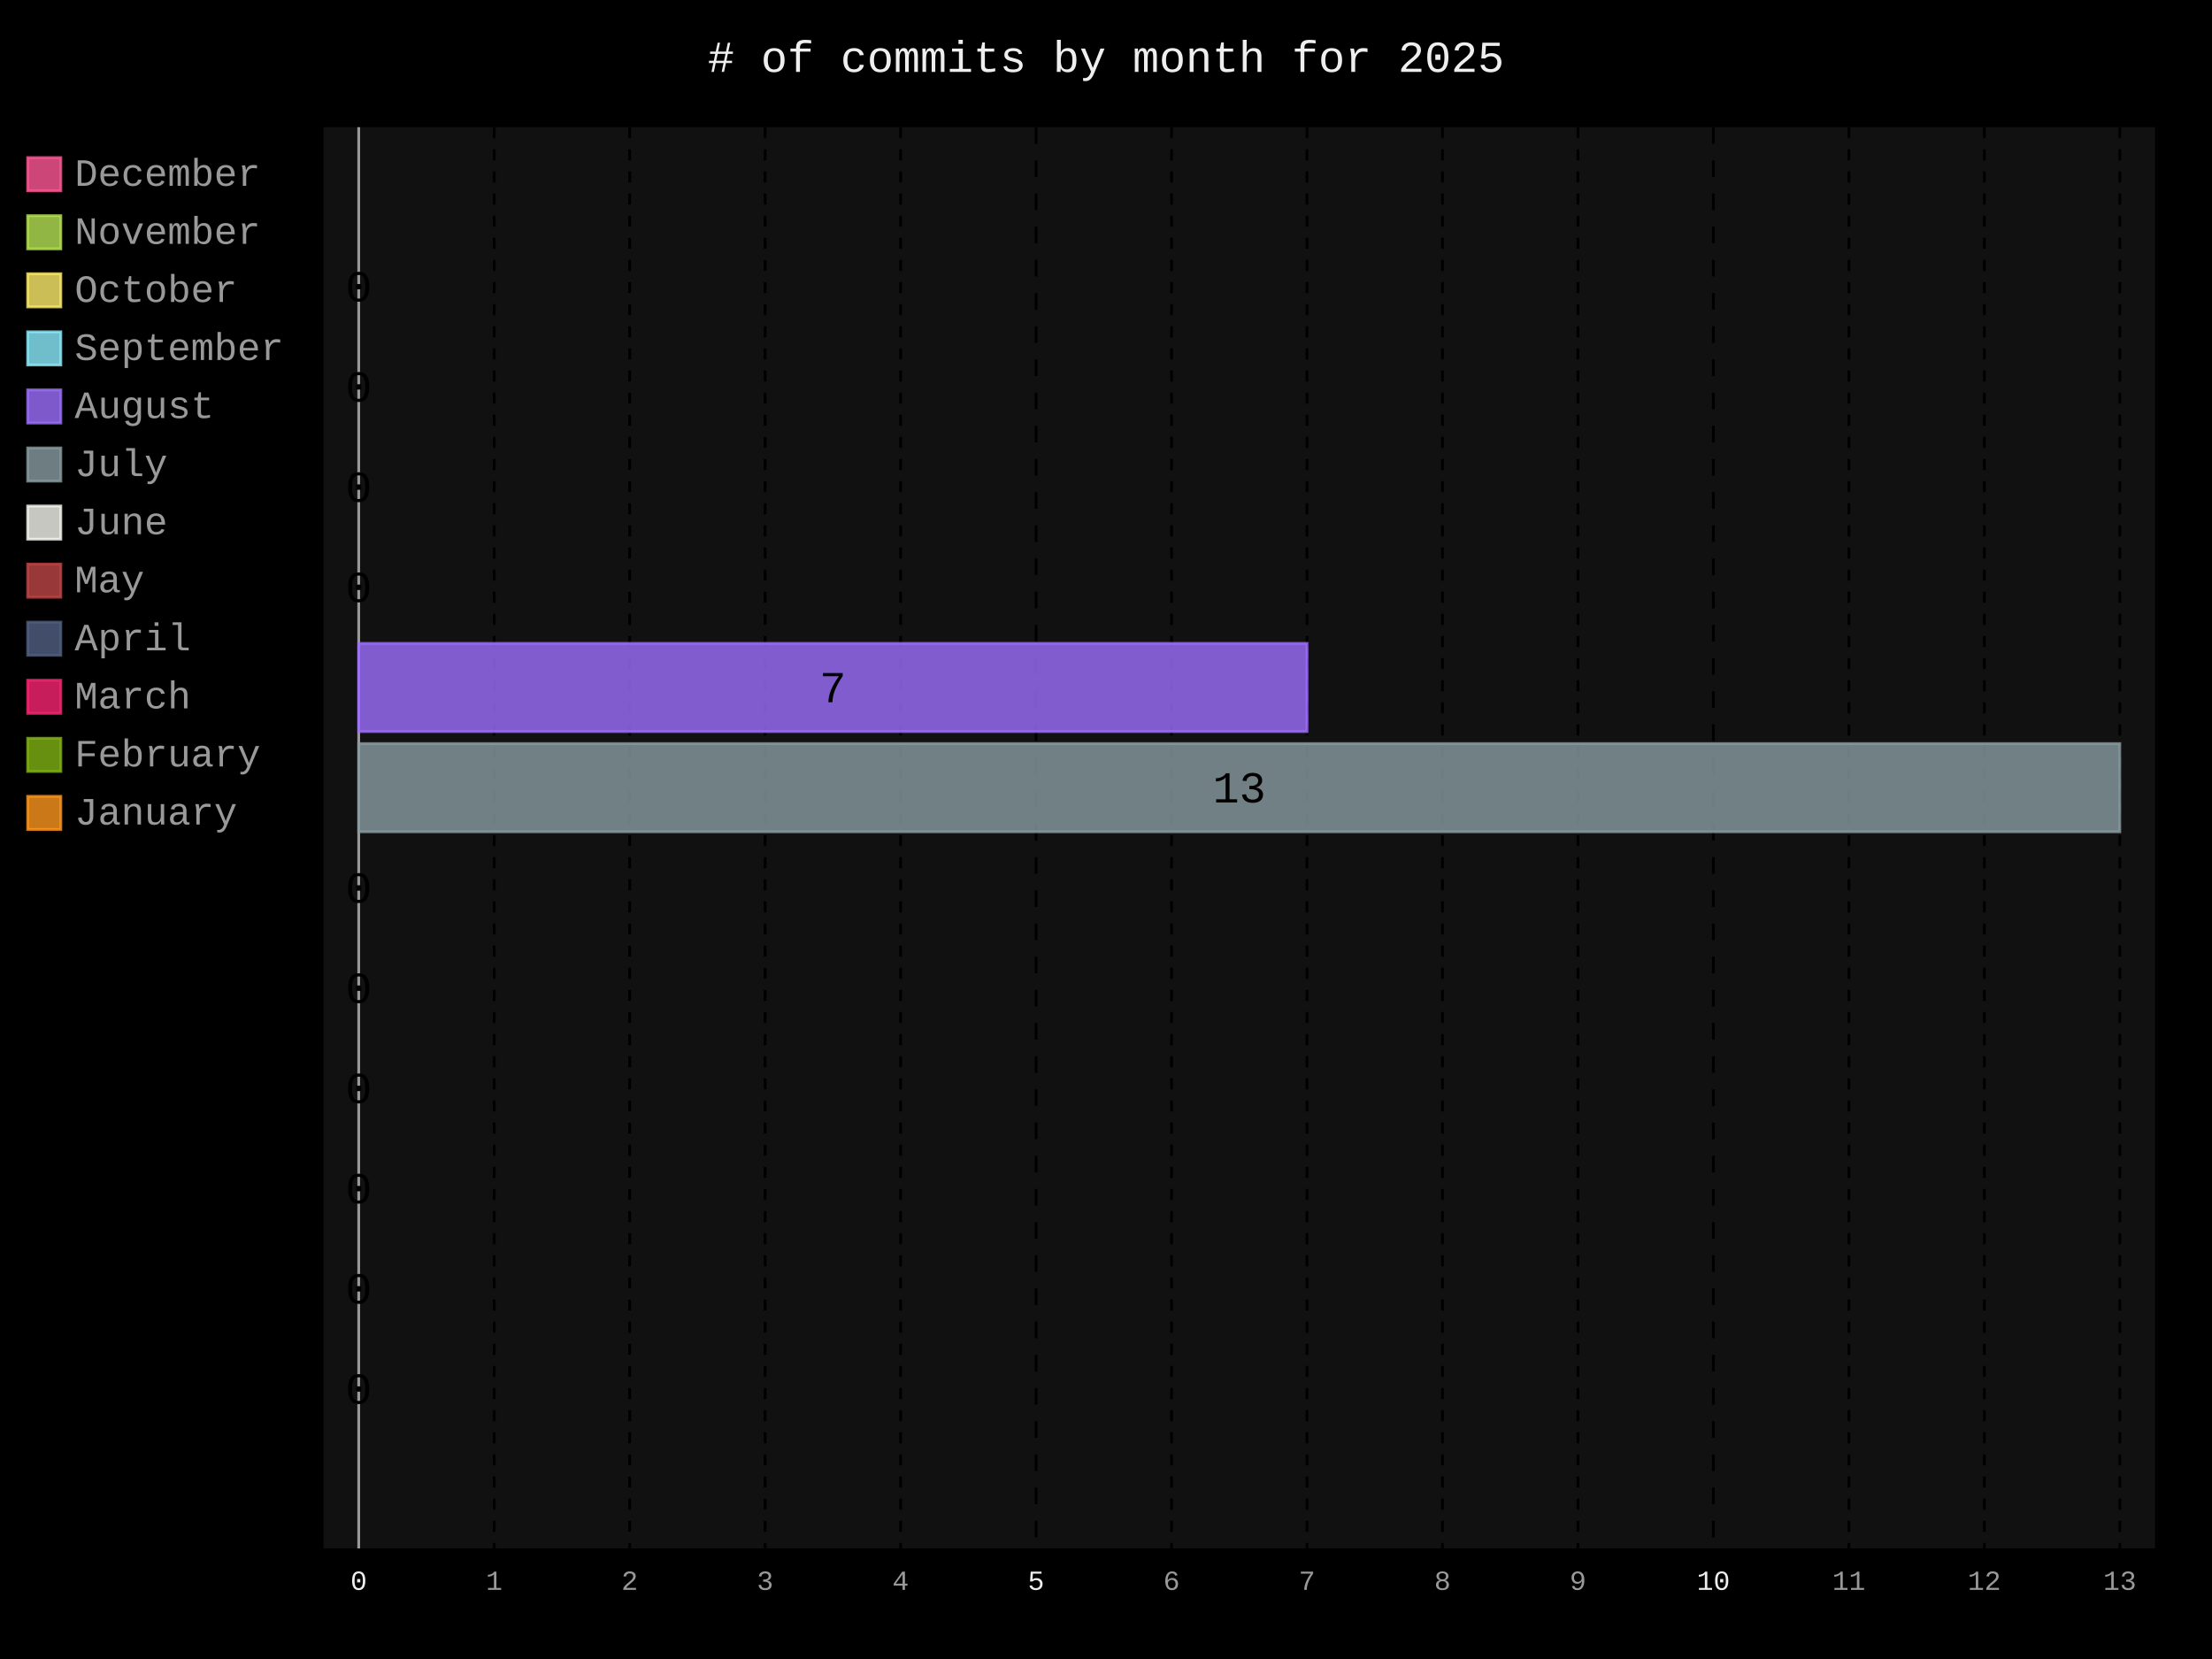
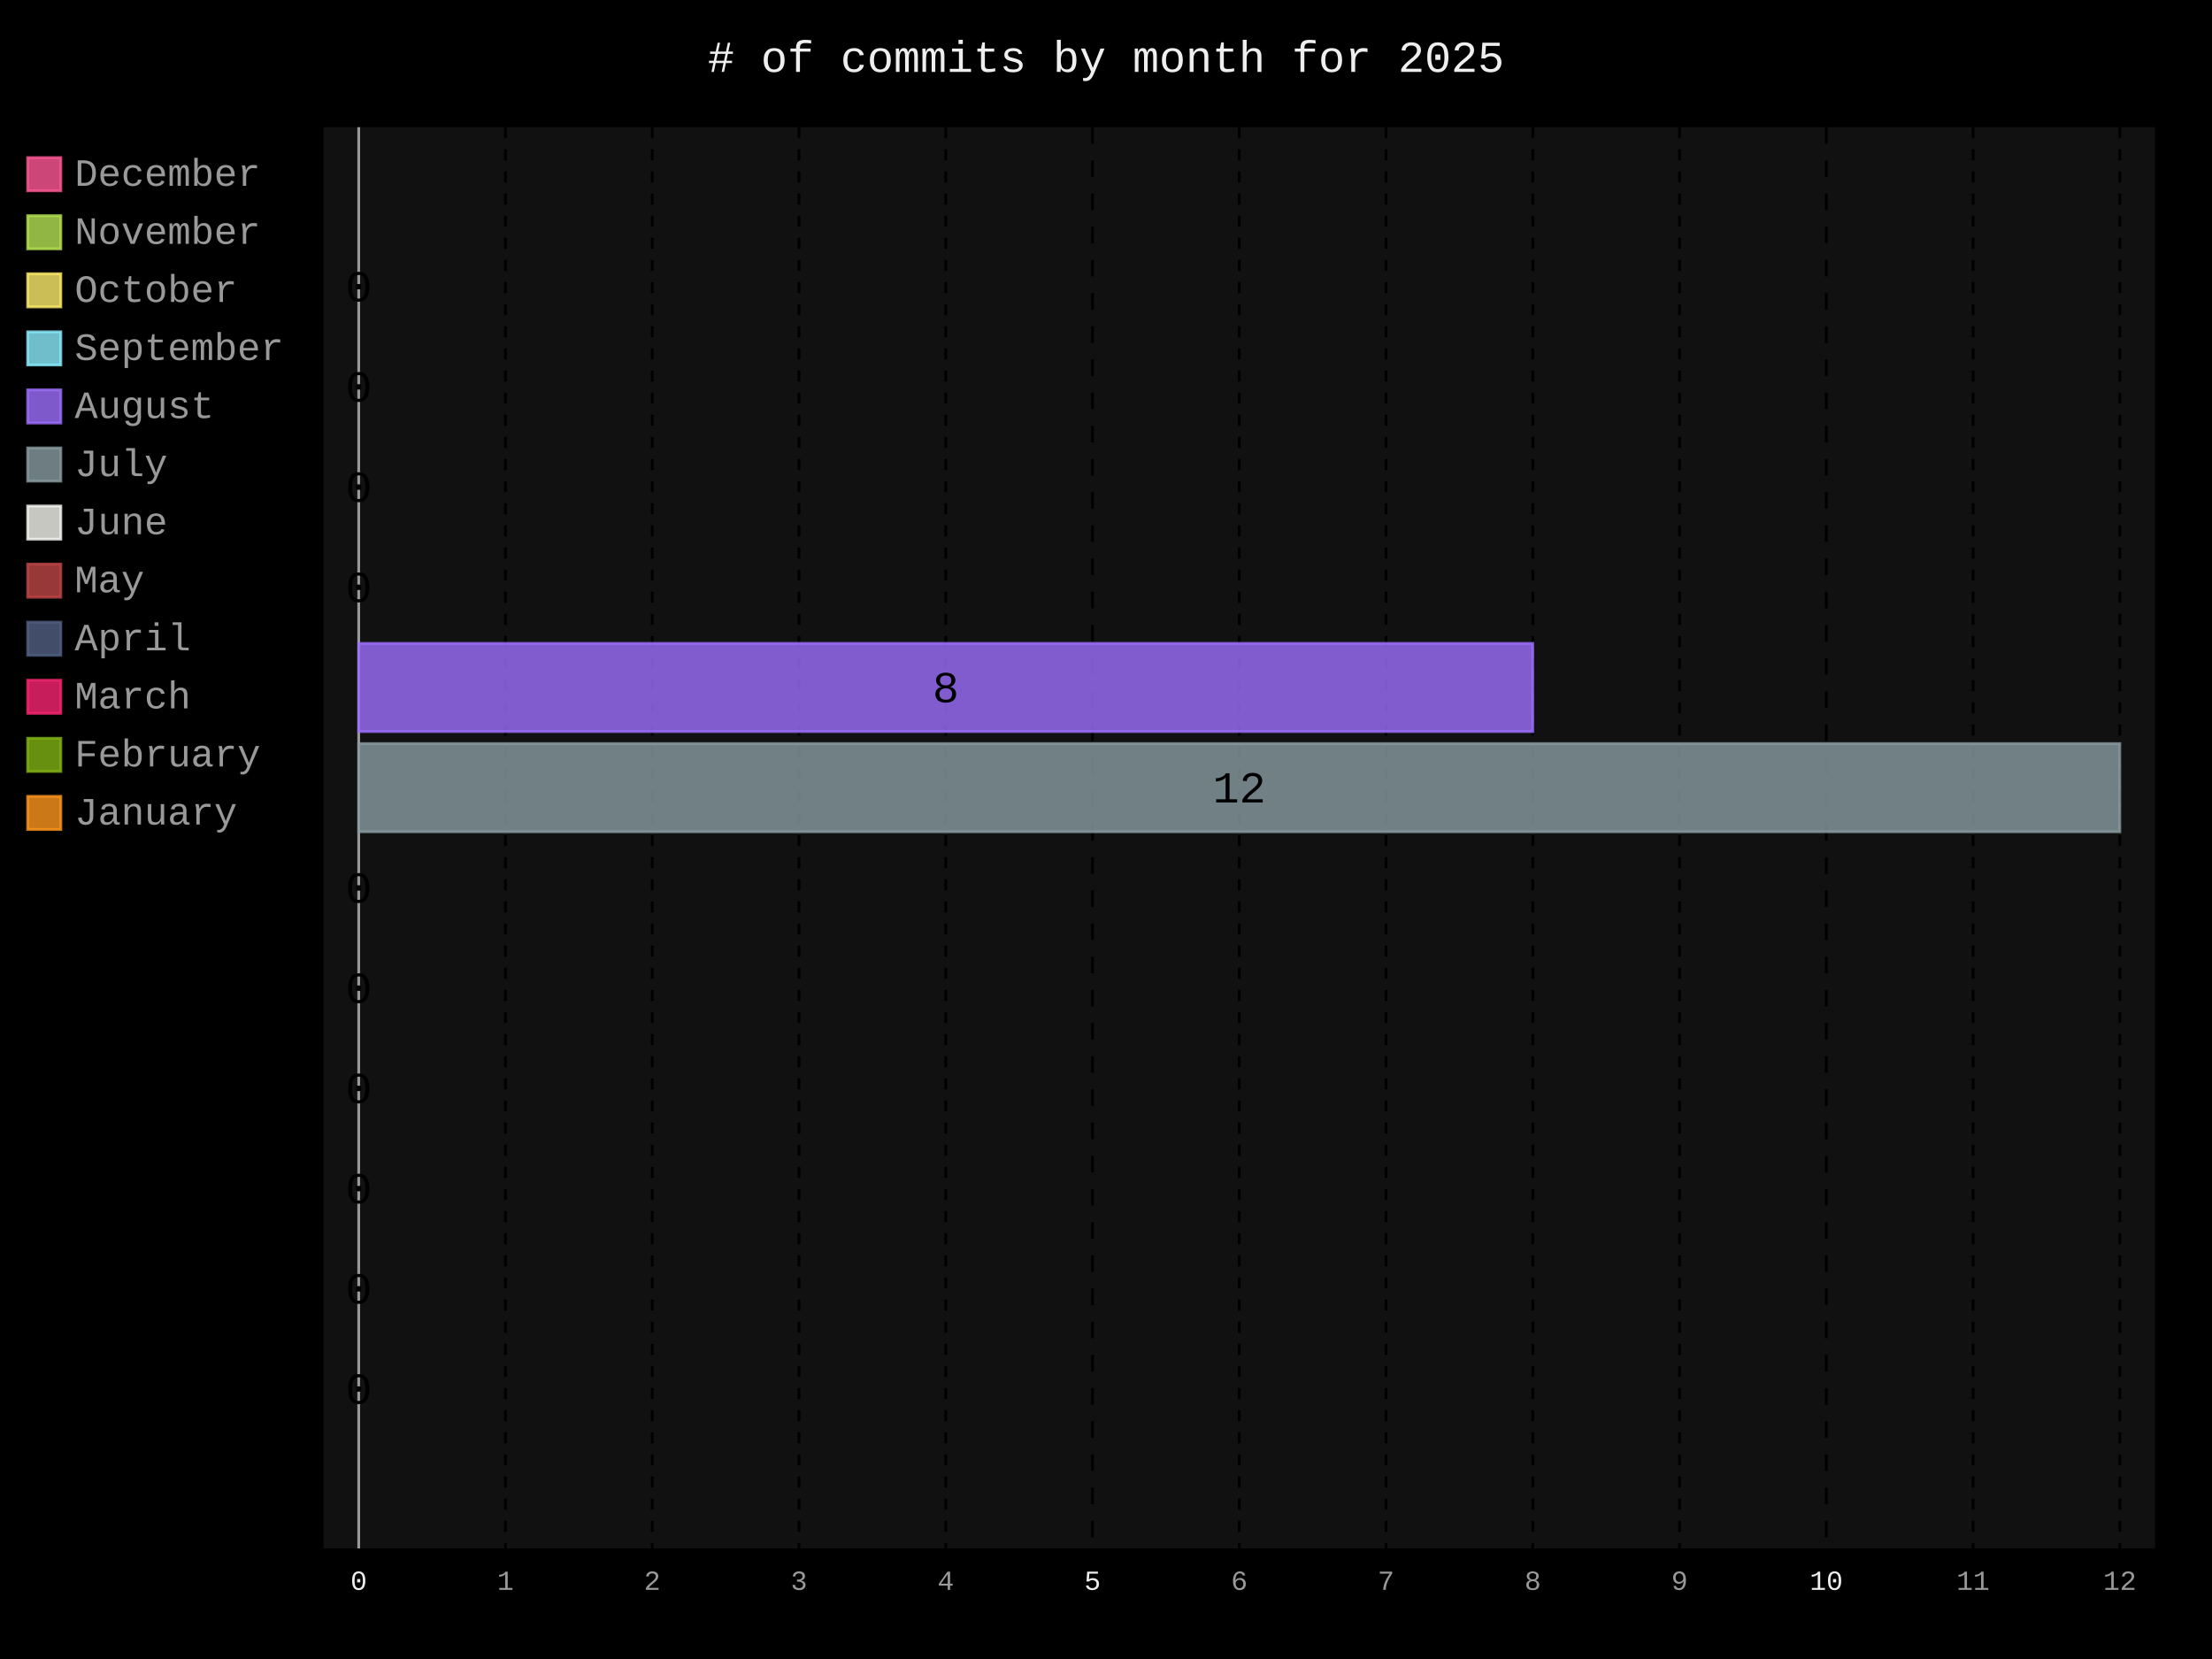
- <svg xmlns="http://www.w3.org/2000/svg" id="chart-68e7ea5e-b80b-4ed1-b9aa-a1bf94bffd4c" class="pygal-chart" viewBox="0 0 800 600">
+ <svg xmlns="http://www.w3.org/2000/svg" id="chart-c6613c56-fc42-423c-bbdd-6efc9ed7297e" class="pygal-chart" viewBox="0 0 800 600">
  <defs>
-     <style type="text/css">#chart-68e7ea5e-b80b-4ed1-b9aa-a1bf94bffd4c{-webkit-user-select:none;-webkit-font-smoothing:antialiased;font-family:Consolas,"Liberation Mono",Menlo,Courier,monospace}#chart-68e7ea5e-b80b-4ed1-b9aa-a1bf94bffd4c .title{font-family:Consolas,"Liberation Mono",Menlo,Courier,monospace;font-size:16px}#chart-68e7ea5e-b80b-4ed1-b9aa-a1bf94bffd4c .legends .legend text{font-family:Consolas,"Liberation Mono",Menlo,Courier,monospace;font-size:14px}#chart-68e7ea5e-b80b-4ed1-b9aa-a1bf94bffd4c .axis text{font-family:Consolas,"Liberation Mono",Menlo,Courier,monospace;font-size:10px}#chart-68e7ea5e-b80b-4ed1-b9aa-a1bf94bffd4c .axis text.major{font-family:Consolas,"Liberation Mono",Menlo,Courier,monospace;font-size:10px}#chart-68e7ea5e-b80b-4ed1-b9aa-a1bf94bffd4c .text-overlay text.value{font-family:Consolas,"Liberation Mono",Menlo,Courier,monospace;font-size:16px}#chart-68e7ea5e-b80b-4ed1-b9aa-a1bf94bffd4c .text-overlay text.label{font-family:Consolas,"Liberation Mono",Menlo,Courier,monospace;font-size:10px}#chart-68e7ea5e-b80b-4ed1-b9aa-a1bf94bffd4c .tooltip{font-family:Consolas,"Liberation Mono",Menlo,Courier,monospace;font-size:14px}#chart-68e7ea5e-b80b-4ed1-b9aa-a1bf94bffd4c text.no_data{font-family:Consolas,"Liberation Mono",Menlo,Courier,monospace;font-size:64px}
- #chart-68e7ea5e-b80b-4ed1-b9aa-a1bf94bffd4c{background-color:black}#chart-68e7ea5e-b80b-4ed1-b9aa-a1bf94bffd4c path,#chart-68e7ea5e-b80b-4ed1-b9aa-a1bf94bffd4c line,#chart-68e7ea5e-b80b-4ed1-b9aa-a1bf94bffd4c rect,#chart-68e7ea5e-b80b-4ed1-b9aa-a1bf94bffd4c circle{-webkit-transition:250ms;-moz-transition:250ms;transition:250ms}#chart-68e7ea5e-b80b-4ed1-b9aa-a1bf94bffd4c .graph &gt; .background{fill:black}#chart-68e7ea5e-b80b-4ed1-b9aa-a1bf94bffd4c .plot &gt; .background{fill:#111}#chart-68e7ea5e-b80b-4ed1-b9aa-a1bf94bffd4c .graph{fill:#999}#chart-68e7ea5e-b80b-4ed1-b9aa-a1bf94bffd4c text.no_data{fill:#eee}#chart-68e7ea5e-b80b-4ed1-b9aa-a1bf94bffd4c .title{fill:#eee}#chart-68e7ea5e-b80b-4ed1-b9aa-a1bf94bffd4c .legends .legend text{fill:#999}#chart-68e7ea5e-b80b-4ed1-b9aa-a1bf94bffd4c .legends .legend:hover text{fill:#eee}#chart-68e7ea5e-b80b-4ed1-b9aa-a1bf94bffd4c .axis .line{stroke:#eee}#chart-68e7ea5e-b80b-4ed1-b9aa-a1bf94bffd4c .axis .guide.line{stroke:#555}#chart-68e7ea5e-b80b-4ed1-b9aa-a1bf94bffd4c .axis .major.line{stroke:#999}#chart-68e7ea5e-b80b-4ed1-b9aa-a1bf94bffd4c .axis text.major{fill:#eee}#chart-68e7ea5e-b80b-4ed1-b9aa-a1bf94bffd4c .axis.y .guides:hover .guide.line,#chart-68e7ea5e-b80b-4ed1-b9aa-a1bf94bffd4c .line-graph .axis.x .guides:hover .guide.line,#chart-68e7ea5e-b80b-4ed1-b9aa-a1bf94bffd4c .stackedline-graph .axis.x .guides:hover .guide.line,#chart-68e7ea5e-b80b-4ed1-b9aa-a1bf94bffd4c .xy-graph .axis.x .guides:hover .guide.line{stroke:#eee}#chart-68e7ea5e-b80b-4ed1-b9aa-a1bf94bffd4c .axis .guides:hover text{fill:#eee}#chart-68e7ea5e-b80b-4ed1-b9aa-a1bf94bffd4c .reactive{fill-opacity:.8;stroke-opacity:.8;stroke-width:1}#chart-68e7ea5e-b80b-4ed1-b9aa-a1bf94bffd4c .ci{stroke:#999}#chart-68e7ea5e-b80b-4ed1-b9aa-a1bf94bffd4c .reactive.active,#chart-68e7ea5e-b80b-4ed1-b9aa-a1bf94bffd4c .active .reactive{fill-opacity:.4;stroke-opacity:.9;stroke-width:4}#chart-68e7ea5e-b80b-4ed1-b9aa-a1bf94bffd4c .ci .reactive.active{stroke-width:1.5}#chart-68e7ea5e-b80b-4ed1-b9aa-a1bf94bffd4c .series text{fill:#eee}#chart-68e7ea5e-b80b-4ed1-b9aa-a1bf94bffd4c .tooltip rect{fill:#111;stroke:#eee;-webkit-transition:opacity 250ms;-moz-transition:opacity 250ms;transition:opacity 250ms}#chart-68e7ea5e-b80b-4ed1-b9aa-a1bf94bffd4c .tooltip .label{fill:#999}#chart-68e7ea5e-b80b-4ed1-b9aa-a1bf94bffd4c .tooltip .label{fill:#999}#chart-68e7ea5e-b80b-4ed1-b9aa-a1bf94bffd4c .tooltip .legend{font-size:.8em;fill:#555}#chart-68e7ea5e-b80b-4ed1-b9aa-a1bf94bffd4c .tooltip .x_label{font-size:.6em;fill:#eee}#chart-68e7ea5e-b80b-4ed1-b9aa-a1bf94bffd4c .tooltip .xlink{font-size:.5em;text-decoration:underline}#chart-68e7ea5e-b80b-4ed1-b9aa-a1bf94bffd4c .tooltip .value{font-size:1.5em}#chart-68e7ea5e-b80b-4ed1-b9aa-a1bf94bffd4c .bound{font-size:.5em}#chart-68e7ea5e-b80b-4ed1-b9aa-a1bf94bffd4c .max-value{font-size:.75em;fill:#555}#chart-68e7ea5e-b80b-4ed1-b9aa-a1bf94bffd4c .map-element{fill:#111;stroke:#555 !important}#chart-68e7ea5e-b80b-4ed1-b9aa-a1bf94bffd4c .map-element .reactive{fill-opacity:inherit;stroke-opacity:inherit}#chart-68e7ea5e-b80b-4ed1-b9aa-a1bf94bffd4c .color-0,#chart-68e7ea5e-b80b-4ed1-b9aa-a1bf94bffd4c .color-0 a:visited{stroke:#ff5995;fill:#ff5995}#chart-68e7ea5e-b80b-4ed1-b9aa-a1bf94bffd4c .color-1,#chart-68e7ea5e-b80b-4ed1-b9aa-a1bf94bffd4c .color-1 a:visited{stroke:#b6e354;fill:#b6e354}#chart-68e7ea5e-b80b-4ed1-b9aa-a1bf94bffd4c .color-2,#chart-68e7ea5e-b80b-4ed1-b9aa-a1bf94bffd4c .color-2 a:visited{stroke:#feed6c;fill:#feed6c}#chart-68e7ea5e-b80b-4ed1-b9aa-a1bf94bffd4c .color-3,#chart-68e7ea5e-b80b-4ed1-b9aa-a1bf94bffd4c .color-3 a:visited{stroke:#8cedff;fill:#8cedff}#chart-68e7ea5e-b80b-4ed1-b9aa-a1bf94bffd4c .color-4,#chart-68e7ea5e-b80b-4ed1-b9aa-a1bf94bffd4c .color-4 a:visited{stroke:#9e6ffe;fill:#9e6ffe}#chart-68e7ea5e-b80b-4ed1-b9aa-a1bf94bffd4c .color-5,#chart-68e7ea5e-b80b-4ed1-b9aa-a1bf94bffd4c .color-5 a:visited{stroke:#899ca1;fill:#899ca1}#chart-68e7ea5e-b80b-4ed1-b9aa-a1bf94bffd4c .color-6,#chart-68e7ea5e-b80b-4ed1-b9aa-a1bf94bffd4c .color-6 a:visited{stroke:#f8f8f2;fill:#f8f8f2}#chart-68e7ea5e-b80b-4ed1-b9aa-a1bf94bffd4c .color-7,#chart-68e7ea5e-b80b-4ed1-b9aa-a1bf94bffd4c .color-7 a:visited{stroke:#bf4646;fill:#bf4646}#chart-68e7ea5e-b80b-4ed1-b9aa-a1bf94bffd4c .color-8,#chart-68e7ea5e-b80b-4ed1-b9aa-a1bf94bffd4c .color-8 a:visited{stroke:#516083;fill:#516083}#chart-68e7ea5e-b80b-4ed1-b9aa-a1bf94bffd4c .color-9,#chart-68e7ea5e-b80b-4ed1-b9aa-a1bf94bffd4c .color-9 a:visited{stroke:#f92672;fill:#f92672}#chart-68e7ea5e-b80b-4ed1-b9aa-a1bf94bffd4c .color-10,#chart-68e7ea5e-b80b-4ed1-b9aa-a1bf94bffd4c .color-10 a:visited{stroke:#82b414;fill:#82b414}#chart-68e7ea5e-b80b-4ed1-b9aa-a1bf94bffd4c .color-11,#chart-68e7ea5e-b80b-4ed1-b9aa-a1bf94bffd4c .color-11 a:visited{stroke:#fd971f;fill:#fd971f}#chart-68e7ea5e-b80b-4ed1-b9aa-a1bf94bffd4c .text-overlay .color-0 text{fill:black}#chart-68e7ea5e-b80b-4ed1-b9aa-a1bf94bffd4c .text-overlay .color-1 text{fill:black}#chart-68e7ea5e-b80b-4ed1-b9aa-a1bf94bffd4c .text-overlay .color-2 text{fill:black}#chart-68e7ea5e-b80b-4ed1-b9aa-a1bf94bffd4c .text-overlay .color-3 text{fill:black}#chart-68e7ea5e-b80b-4ed1-b9aa-a1bf94bffd4c .text-overlay .color-4 text{fill:black}#chart-68e7ea5e-b80b-4ed1-b9aa-a1bf94bffd4c .text-overlay .color-5 text{fill:black}#chart-68e7ea5e-b80b-4ed1-b9aa-a1bf94bffd4c .text-overlay .color-6 text{fill:black}#chart-68e7ea5e-b80b-4ed1-b9aa-a1bf94bffd4c .text-overlay .color-7 text{fill:black}#chart-68e7ea5e-b80b-4ed1-b9aa-a1bf94bffd4c .text-overlay .color-8 text{fill:black}#chart-68e7ea5e-b80b-4ed1-b9aa-a1bf94bffd4c .text-overlay .color-9 text{fill:black}#chart-68e7ea5e-b80b-4ed1-b9aa-a1bf94bffd4c .text-overlay .color-10 text{fill:black}#chart-68e7ea5e-b80b-4ed1-b9aa-a1bf94bffd4c .text-overlay .color-11 text{fill:black}
- #chart-68e7ea5e-b80b-4ed1-b9aa-a1bf94bffd4c text.no_data{text-anchor:middle}#chart-68e7ea5e-b80b-4ed1-b9aa-a1bf94bffd4c .guide.line{fill:none}#chart-68e7ea5e-b80b-4ed1-b9aa-a1bf94bffd4c .centered{text-anchor:middle}#chart-68e7ea5e-b80b-4ed1-b9aa-a1bf94bffd4c .title{text-anchor:middle}#chart-68e7ea5e-b80b-4ed1-b9aa-a1bf94bffd4c .legends .legend text{fill-opacity:1}#chart-68e7ea5e-b80b-4ed1-b9aa-a1bf94bffd4c .axis.x text{text-anchor:middle}#chart-68e7ea5e-b80b-4ed1-b9aa-a1bf94bffd4c .axis.x:not(.web) text[transform]{text-anchor:start}#chart-68e7ea5e-b80b-4ed1-b9aa-a1bf94bffd4c .axis.x:not(.web) text[transform].backwards{text-anchor:end}#chart-68e7ea5e-b80b-4ed1-b9aa-a1bf94bffd4c .axis.y text{text-anchor:end}#chart-68e7ea5e-b80b-4ed1-b9aa-a1bf94bffd4c .axis.y text[transform].backwards{text-anchor:start}#chart-68e7ea5e-b80b-4ed1-b9aa-a1bf94bffd4c .axis.y2 text{text-anchor:start}#chart-68e7ea5e-b80b-4ed1-b9aa-a1bf94bffd4c .axis.y2 text[transform].backwards{text-anchor:end}#chart-68e7ea5e-b80b-4ed1-b9aa-a1bf94bffd4c .axis .guide.line{stroke-dasharray:4,4;stroke:black}#chart-68e7ea5e-b80b-4ed1-b9aa-a1bf94bffd4c .axis .major.guide.line{stroke-dasharray:6,6;stroke:black}#chart-68e7ea5e-b80b-4ed1-b9aa-a1bf94bffd4c .horizontal .axis.y .guide.line,#chart-68e7ea5e-b80b-4ed1-b9aa-a1bf94bffd4c .horizontal .axis.y2 .guide.line,#chart-68e7ea5e-b80b-4ed1-b9aa-a1bf94bffd4c .vertical .axis.x .guide.line{opacity:0}#chart-68e7ea5e-b80b-4ed1-b9aa-a1bf94bffd4c .horizontal .axis.always_show .guide.line,#chart-68e7ea5e-b80b-4ed1-b9aa-a1bf94bffd4c .vertical .axis.always_show .guide.line{opacity:1 !important}#chart-68e7ea5e-b80b-4ed1-b9aa-a1bf94bffd4c .axis.y .guides:hover .guide.line,#chart-68e7ea5e-b80b-4ed1-b9aa-a1bf94bffd4c .axis.y2 .guides:hover .guide.line,#chart-68e7ea5e-b80b-4ed1-b9aa-a1bf94bffd4c .axis.x .guides:hover .guide.line{opacity:1}#chart-68e7ea5e-b80b-4ed1-b9aa-a1bf94bffd4c .axis .guides:hover text{opacity:1}#chart-68e7ea5e-b80b-4ed1-b9aa-a1bf94bffd4c .nofill{fill:none}#chart-68e7ea5e-b80b-4ed1-b9aa-a1bf94bffd4c .subtle-fill{fill-opacity:.2}#chart-68e7ea5e-b80b-4ed1-b9aa-a1bf94bffd4c .dot{stroke-width:1px;fill-opacity:1;stroke-opacity:1}#chart-68e7ea5e-b80b-4ed1-b9aa-a1bf94bffd4c .dot.active{stroke-width:5px}#chart-68e7ea5e-b80b-4ed1-b9aa-a1bf94bffd4c .dot.negative{fill:transparent}#chart-68e7ea5e-b80b-4ed1-b9aa-a1bf94bffd4c text,#chart-68e7ea5e-b80b-4ed1-b9aa-a1bf94bffd4c tspan{stroke:none !important}#chart-68e7ea5e-b80b-4ed1-b9aa-a1bf94bffd4c .series text.active{opacity:1}#chart-68e7ea5e-b80b-4ed1-b9aa-a1bf94bffd4c .tooltip rect{fill-opacity:.95;stroke-width:.5}#chart-68e7ea5e-b80b-4ed1-b9aa-a1bf94bffd4c .tooltip text{fill-opacity:1}#chart-68e7ea5e-b80b-4ed1-b9aa-a1bf94bffd4c .showable{visibility:hidden}#chart-68e7ea5e-b80b-4ed1-b9aa-a1bf94bffd4c .showable.shown{visibility:visible}#chart-68e7ea5e-b80b-4ed1-b9aa-a1bf94bffd4c .gauge-background{fill:rgba(229,229,229,1);stroke:none}#chart-68e7ea5e-b80b-4ed1-b9aa-a1bf94bffd4c .bg-lines{stroke:black;stroke-width:2px}</style>
+     <style type="text/css">#chart-c6613c56-fc42-423c-bbdd-6efc9ed7297e{-webkit-user-select:none;-webkit-font-smoothing:antialiased;font-family:Consolas,"Liberation Mono",Menlo,Courier,monospace}#chart-c6613c56-fc42-423c-bbdd-6efc9ed7297e .title{font-family:Consolas,"Liberation Mono",Menlo,Courier,monospace;font-size:16px}#chart-c6613c56-fc42-423c-bbdd-6efc9ed7297e .legends .legend text{font-family:Consolas,"Liberation Mono",Menlo,Courier,monospace;font-size:14px}#chart-c6613c56-fc42-423c-bbdd-6efc9ed7297e .axis text{font-family:Consolas,"Liberation Mono",Menlo,Courier,monospace;font-size:10px}#chart-c6613c56-fc42-423c-bbdd-6efc9ed7297e .axis text.major{font-family:Consolas,"Liberation Mono",Menlo,Courier,monospace;font-size:10px}#chart-c6613c56-fc42-423c-bbdd-6efc9ed7297e .text-overlay text.value{font-family:Consolas,"Liberation Mono",Menlo,Courier,monospace;font-size:16px}#chart-c6613c56-fc42-423c-bbdd-6efc9ed7297e .text-overlay text.label{font-family:Consolas,"Liberation Mono",Menlo,Courier,monospace;font-size:10px}#chart-c6613c56-fc42-423c-bbdd-6efc9ed7297e .tooltip{font-family:Consolas,"Liberation Mono",Menlo,Courier,monospace;font-size:14px}#chart-c6613c56-fc42-423c-bbdd-6efc9ed7297e text.no_data{font-family:Consolas,"Liberation Mono",Menlo,Courier,monospace;font-size:64px}
+ #chart-c6613c56-fc42-423c-bbdd-6efc9ed7297e{background-color:black}#chart-c6613c56-fc42-423c-bbdd-6efc9ed7297e path,#chart-c6613c56-fc42-423c-bbdd-6efc9ed7297e line,#chart-c6613c56-fc42-423c-bbdd-6efc9ed7297e rect,#chart-c6613c56-fc42-423c-bbdd-6efc9ed7297e circle{-webkit-transition:250ms;-moz-transition:250ms;transition:250ms}#chart-c6613c56-fc42-423c-bbdd-6efc9ed7297e .graph &gt; .background{fill:black}#chart-c6613c56-fc42-423c-bbdd-6efc9ed7297e .plot &gt; .background{fill:#111}#chart-c6613c56-fc42-423c-bbdd-6efc9ed7297e .graph{fill:#999}#chart-c6613c56-fc42-423c-bbdd-6efc9ed7297e text.no_data{fill:#eee}#chart-c6613c56-fc42-423c-bbdd-6efc9ed7297e .title{fill:#eee}#chart-c6613c56-fc42-423c-bbdd-6efc9ed7297e .legends .legend text{fill:#999}#chart-c6613c56-fc42-423c-bbdd-6efc9ed7297e .legends .legend:hover text{fill:#eee}#chart-c6613c56-fc42-423c-bbdd-6efc9ed7297e .axis .line{stroke:#eee}#chart-c6613c56-fc42-423c-bbdd-6efc9ed7297e .axis .guide.line{stroke:#555}#chart-c6613c56-fc42-423c-bbdd-6efc9ed7297e .axis .major.line{stroke:#999}#chart-c6613c56-fc42-423c-bbdd-6efc9ed7297e .axis text.major{fill:#eee}#chart-c6613c56-fc42-423c-bbdd-6efc9ed7297e .axis.y .guides:hover .guide.line,#chart-c6613c56-fc42-423c-bbdd-6efc9ed7297e .line-graph .axis.x .guides:hover .guide.line,#chart-c6613c56-fc42-423c-bbdd-6efc9ed7297e .stackedline-graph .axis.x .guides:hover .guide.line,#chart-c6613c56-fc42-423c-bbdd-6efc9ed7297e .xy-graph .axis.x .guides:hover .guide.line{stroke:#eee}#chart-c6613c56-fc42-423c-bbdd-6efc9ed7297e .axis .guides:hover text{fill:#eee}#chart-c6613c56-fc42-423c-bbdd-6efc9ed7297e .reactive{fill-opacity:.8;stroke-opacity:.8;stroke-width:1}#chart-c6613c56-fc42-423c-bbdd-6efc9ed7297e .ci{stroke:#999}#chart-c6613c56-fc42-423c-bbdd-6efc9ed7297e .reactive.active,#chart-c6613c56-fc42-423c-bbdd-6efc9ed7297e .active .reactive{fill-opacity:.4;stroke-opacity:.9;stroke-width:4}#chart-c6613c56-fc42-423c-bbdd-6efc9ed7297e .ci .reactive.active{stroke-width:1.5}#chart-c6613c56-fc42-423c-bbdd-6efc9ed7297e .series text{fill:#eee}#chart-c6613c56-fc42-423c-bbdd-6efc9ed7297e .tooltip rect{fill:#111;stroke:#eee;-webkit-transition:opacity 250ms;-moz-transition:opacity 250ms;transition:opacity 250ms}#chart-c6613c56-fc42-423c-bbdd-6efc9ed7297e .tooltip .label{fill:#999}#chart-c6613c56-fc42-423c-bbdd-6efc9ed7297e .tooltip .label{fill:#999}#chart-c6613c56-fc42-423c-bbdd-6efc9ed7297e .tooltip .legend{font-size:.8em;fill:#555}#chart-c6613c56-fc42-423c-bbdd-6efc9ed7297e .tooltip .x_label{font-size:.6em;fill:#eee}#chart-c6613c56-fc42-423c-bbdd-6efc9ed7297e .tooltip .xlink{font-size:.5em;text-decoration:underline}#chart-c6613c56-fc42-423c-bbdd-6efc9ed7297e .tooltip .value{font-size:1.5em}#chart-c6613c56-fc42-423c-bbdd-6efc9ed7297e .bound{font-size:.5em}#chart-c6613c56-fc42-423c-bbdd-6efc9ed7297e .max-value{font-size:.75em;fill:#555}#chart-c6613c56-fc42-423c-bbdd-6efc9ed7297e .map-element{fill:#111;stroke:#555 !important}#chart-c6613c56-fc42-423c-bbdd-6efc9ed7297e .map-element .reactive{fill-opacity:inherit;stroke-opacity:inherit}#chart-c6613c56-fc42-423c-bbdd-6efc9ed7297e .color-0,#chart-c6613c56-fc42-423c-bbdd-6efc9ed7297e .color-0 a:visited{stroke:#ff5995;fill:#ff5995}#chart-c6613c56-fc42-423c-bbdd-6efc9ed7297e .color-1,#chart-c6613c56-fc42-423c-bbdd-6efc9ed7297e .color-1 a:visited{stroke:#b6e354;fill:#b6e354}#chart-c6613c56-fc42-423c-bbdd-6efc9ed7297e .color-2,#chart-c6613c56-fc42-423c-bbdd-6efc9ed7297e .color-2 a:visited{stroke:#feed6c;fill:#feed6c}#chart-c6613c56-fc42-423c-bbdd-6efc9ed7297e .color-3,#chart-c6613c56-fc42-423c-bbdd-6efc9ed7297e .color-3 a:visited{stroke:#8cedff;fill:#8cedff}#chart-c6613c56-fc42-423c-bbdd-6efc9ed7297e .color-4,#chart-c6613c56-fc42-423c-bbdd-6efc9ed7297e .color-4 a:visited{stroke:#9e6ffe;fill:#9e6ffe}#chart-c6613c56-fc42-423c-bbdd-6efc9ed7297e .color-5,#chart-c6613c56-fc42-423c-bbdd-6efc9ed7297e .color-5 a:visited{stroke:#899ca1;fill:#899ca1}#chart-c6613c56-fc42-423c-bbdd-6efc9ed7297e .color-6,#chart-c6613c56-fc42-423c-bbdd-6efc9ed7297e .color-6 a:visited{stroke:#f8f8f2;fill:#f8f8f2}#chart-c6613c56-fc42-423c-bbdd-6efc9ed7297e .color-7,#chart-c6613c56-fc42-423c-bbdd-6efc9ed7297e .color-7 a:visited{stroke:#bf4646;fill:#bf4646}#chart-c6613c56-fc42-423c-bbdd-6efc9ed7297e .color-8,#chart-c6613c56-fc42-423c-bbdd-6efc9ed7297e .color-8 a:visited{stroke:#516083;fill:#516083}#chart-c6613c56-fc42-423c-bbdd-6efc9ed7297e .color-9,#chart-c6613c56-fc42-423c-bbdd-6efc9ed7297e .color-9 a:visited{stroke:#f92672;fill:#f92672}#chart-c6613c56-fc42-423c-bbdd-6efc9ed7297e .color-10,#chart-c6613c56-fc42-423c-bbdd-6efc9ed7297e .color-10 a:visited{stroke:#82b414;fill:#82b414}#chart-c6613c56-fc42-423c-bbdd-6efc9ed7297e .color-11,#chart-c6613c56-fc42-423c-bbdd-6efc9ed7297e .color-11 a:visited{stroke:#fd971f;fill:#fd971f}#chart-c6613c56-fc42-423c-bbdd-6efc9ed7297e .text-overlay .color-0 text{fill:black}#chart-c6613c56-fc42-423c-bbdd-6efc9ed7297e .text-overlay .color-1 text{fill:black}#chart-c6613c56-fc42-423c-bbdd-6efc9ed7297e .text-overlay .color-2 text{fill:black}#chart-c6613c56-fc42-423c-bbdd-6efc9ed7297e .text-overlay .color-3 text{fill:black}#chart-c6613c56-fc42-423c-bbdd-6efc9ed7297e .text-overlay .color-4 text{fill:black}#chart-c6613c56-fc42-423c-bbdd-6efc9ed7297e .text-overlay .color-5 text{fill:black}#chart-c6613c56-fc42-423c-bbdd-6efc9ed7297e .text-overlay .color-6 text{fill:black}#chart-c6613c56-fc42-423c-bbdd-6efc9ed7297e .text-overlay .color-7 text{fill:black}#chart-c6613c56-fc42-423c-bbdd-6efc9ed7297e .text-overlay .color-8 text{fill:black}#chart-c6613c56-fc42-423c-bbdd-6efc9ed7297e .text-overlay .color-9 text{fill:black}#chart-c6613c56-fc42-423c-bbdd-6efc9ed7297e .text-overlay .color-10 text{fill:black}#chart-c6613c56-fc42-423c-bbdd-6efc9ed7297e .text-overlay .color-11 text{fill:black}
+ #chart-c6613c56-fc42-423c-bbdd-6efc9ed7297e text.no_data{text-anchor:middle}#chart-c6613c56-fc42-423c-bbdd-6efc9ed7297e .guide.line{fill:none}#chart-c6613c56-fc42-423c-bbdd-6efc9ed7297e .centered{text-anchor:middle}#chart-c6613c56-fc42-423c-bbdd-6efc9ed7297e .title{text-anchor:middle}#chart-c6613c56-fc42-423c-bbdd-6efc9ed7297e .legends .legend text{fill-opacity:1}#chart-c6613c56-fc42-423c-bbdd-6efc9ed7297e .axis.x text{text-anchor:middle}#chart-c6613c56-fc42-423c-bbdd-6efc9ed7297e .axis.x:not(.web) text[transform]{text-anchor:start}#chart-c6613c56-fc42-423c-bbdd-6efc9ed7297e .axis.x:not(.web) text[transform].backwards{text-anchor:end}#chart-c6613c56-fc42-423c-bbdd-6efc9ed7297e .axis.y text{text-anchor:end}#chart-c6613c56-fc42-423c-bbdd-6efc9ed7297e .axis.y text[transform].backwards{text-anchor:start}#chart-c6613c56-fc42-423c-bbdd-6efc9ed7297e .axis.y2 text{text-anchor:start}#chart-c6613c56-fc42-423c-bbdd-6efc9ed7297e .axis.y2 text[transform].backwards{text-anchor:end}#chart-c6613c56-fc42-423c-bbdd-6efc9ed7297e .axis .guide.line{stroke-dasharray:4,4;stroke:black}#chart-c6613c56-fc42-423c-bbdd-6efc9ed7297e .axis .major.guide.line{stroke-dasharray:6,6;stroke:black}#chart-c6613c56-fc42-423c-bbdd-6efc9ed7297e .horizontal .axis.y .guide.line,#chart-c6613c56-fc42-423c-bbdd-6efc9ed7297e .horizontal .axis.y2 .guide.line,#chart-c6613c56-fc42-423c-bbdd-6efc9ed7297e .vertical .axis.x .guide.line{opacity:0}#chart-c6613c56-fc42-423c-bbdd-6efc9ed7297e .horizontal .axis.always_show .guide.line,#chart-c6613c56-fc42-423c-bbdd-6efc9ed7297e .vertical .axis.always_show .guide.line{opacity:1 !important}#chart-c6613c56-fc42-423c-bbdd-6efc9ed7297e .axis.y .guides:hover .guide.line,#chart-c6613c56-fc42-423c-bbdd-6efc9ed7297e .axis.y2 .guides:hover .guide.line,#chart-c6613c56-fc42-423c-bbdd-6efc9ed7297e .axis.x .guides:hover .guide.line{opacity:1}#chart-c6613c56-fc42-423c-bbdd-6efc9ed7297e .axis .guides:hover text{opacity:1}#chart-c6613c56-fc42-423c-bbdd-6efc9ed7297e .nofill{fill:none}#chart-c6613c56-fc42-423c-bbdd-6efc9ed7297e .subtle-fill{fill-opacity:.2}#chart-c6613c56-fc42-423c-bbdd-6efc9ed7297e .dot{stroke-width:1px;fill-opacity:1;stroke-opacity:1}#chart-c6613c56-fc42-423c-bbdd-6efc9ed7297e .dot.active{stroke-width:5px}#chart-c6613c56-fc42-423c-bbdd-6efc9ed7297e .dot.negative{fill:transparent}#chart-c6613c56-fc42-423c-bbdd-6efc9ed7297e text,#chart-c6613c56-fc42-423c-bbdd-6efc9ed7297e tspan{stroke:none !important}#chart-c6613c56-fc42-423c-bbdd-6efc9ed7297e .series text.active{opacity:1}#chart-c6613c56-fc42-423c-bbdd-6efc9ed7297e .tooltip rect{fill-opacity:.95;stroke-width:.5}#chart-c6613c56-fc42-423c-bbdd-6efc9ed7297e .tooltip text{fill-opacity:1}#chart-c6613c56-fc42-423c-bbdd-6efc9ed7297e .showable{visibility:hidden}#chart-c6613c56-fc42-423c-bbdd-6efc9ed7297e .showable.shown{visibility:visible}#chart-c6613c56-fc42-423c-bbdd-6efc9ed7297e .gauge-background{fill:rgba(229,229,229,1);stroke:none}#chart-c6613c56-fc42-423c-bbdd-6efc9ed7297e .bg-lines{stroke:black;stroke-width:2px}</style>
  </defs>
  <g class="graph horizontalbar-graph horizontal">
    <rect x="0" y="0" width="800" height="600" class="background" />
    <g transform="translate(117, 46)" class="plot">
      <rect x="0" y="0" width="662.4" height="514" class="background" />
      <g class="axis x always_show">
        <g class="guides">
          <path d="M12.738 0 v514" class="axis major line" />
          <text x="12.738" y="529.0" class="major">0</text>
        </g>
        <g class="guides">
-           <path d="M61.733 0 v514" class="guide line" />
-           <text x="61.733" y="529.0" class="">1</text>
-         </g>
-         <g class="guides">
-           <path d="M110.727 0 v514" class="guide line" />
-           <text x="110.727" y="529.0" class="">2</text>
-         </g>
-         <g class="guides">
-           <path d="M159.721 0 v514" class="guide line" />
-           <text x="159.721" y="529.0" class="">3</text>
-         </g>
-         <g class="guides">
-           <path d="M208.715 0 v514" class="guide line" />
-           <text x="208.715" y="529.0" class="">4</text>
-         </g>
-         <g class="guides">
-           <path d="M257.709 0 v514" class="major guide line" />
-           <text x="257.709" y="529.0" class="major">5</text>
-         </g>
-         <g class="guides">
-           <path d="M306.703 0 v514" class="guide line" />
-           <text x="306.703" y="529.0" class="">6</text>
-         </g>
-         <g class="guides">
-           <path d="M355.697 0 v514" class="guide line" />
-           <text x="355.697" y="529.0" class="">7</text>
-         </g>
-         <g class="guides">
-           <path d="M404.691 0 v514" class="guide line" />
-           <text x="404.691" y="529.0" class="">8</text>
-         </g>
-         <g class="guides">
-           <path d="M453.685 0 v514" class="guide line" />
-           <text x="453.685" y="529.0" class="">9</text>
-         </g>
-         <g class="guides">
-           <path d="M502.679 0 v514" class="major guide line" />
-           <text x="502.679" y="529.0" class="major">10</text>
-         </g>
-         <g class="guides">
-           <path d="M551.673 0 v514" class="guide line" />
-           <text x="551.673" y="529.0" class="">11</text>
-         </g>
-         <g class="guides">
-           <path d="M600.667 0 v514" class="guide line" />
-           <text x="600.667" y="529.0" class="">12</text>
+           <path d="M65.815 0 v514" class="guide line" />
+           <text x="65.815" y="529.0" class="">1</text>
+         </g>
+         <g class="guides">
+           <path d="M118.892 0 v514" class="guide line" />
+           <text x="118.892" y="529.0" class="">2</text>
+         </g>
+         <g class="guides">
+           <path d="M171.969 0 v514" class="guide line" />
+           <text x="171.969" y="529.0" class="">3</text>
+         </g>
+         <g class="guides">
+           <path d="M225.046 0 v514" class="guide line" />
+           <text x="225.046" y="529.0" class="">4</text>
+         </g>
+         <g class="guides">
+           <path d="M278.123 0 v514" class="major guide line" />
+           <text x="278.123" y="529.0" class="major">5</text>
+         </g>
+         <g class="guides">
+           <path d="M331.2 0 v514" class="guide line" />
+           <text x="331.2" y="529.0" class="">6</text>
+         </g>
+         <g class="guides">
+           <path d="M384.277 0 v514" class="guide line" />
+           <text x="384.277" y="529.0" class="">7</text>
+         </g>
+         <g class="guides">
+           <path d="M437.354 0 v514" class="guide line" />
+           <text x="437.354" y="529.0" class="">8</text>
+         </g>
+         <g class="guides">
+           <path d="M490.431 0 v514" class="guide line" />
+           <text x="490.431" y="529.0" class="">9</text>
+         </g>
+         <g class="guides">
+           <path d="M543.508 0 v514" class="major guide line" />
+           <text x="543.508" y="529.0" class="major">10</text>
+         </g>
+         <g class="guides">
+           <path d="M596.585 0 v514" class="guide line" />
+           <text x="596.585" y="529.0" class="">11</text>
        </g>
        <g class="guides">
          <path d="M649.662 0 v514" class="guide line" />
-           <text x="649.662" y="529.0" class="">13</text>
+           <text x="649.662" y="529.0" class="">12</text>
        </g>
      </g>
      <g class="series serie-11 color-11">
        <g class="bars">
          <g class="bar">
            <rect x="12.738" y="440.393" rx="0" ry="0" height="31.894" class="rect reactive tooltip-trigger" />
          </g>
        </g>
      </g>
      <g class="series serie-10 color-10">
        <g class="bars">
          <g class="bar">
            <rect x="12.738" y="404.149" rx="0" ry="0" height="31.894" class="rect reactive tooltip-trigger" />
          </g>
        </g>
      </g>
      <g class="series serie-9 color-9">
        <g class="bars">
          <g class="bar">
            <rect x="12.738" y="367.905" rx="0" ry="0" height="31.894" class="rect reactive tooltip-trigger" />
          </g>
        </g>
      </g>
      <g class="series serie-8 color-8">
        <g class="bars">
          <g class="bar">
            <rect x="12.738" y="331.662" rx="0" ry="0" height="31.894" class="rect reactive tooltip-trigger" />
          </g>
        </g>
      </g>
      <g class="series serie-7 color-7">
        <g class="bars">
          <g class="bar">
            <rect x="12.738" y="295.418" rx="0" ry="0" height="31.894" class="rect reactive tooltip-trigger" />
          </g>
        </g>
      </g>
      <g class="series serie-6 color-6">
        <g class="bars">
          <g class="bar">
            <rect x="12.738" y="259.175" rx="0" ry="0" height="31.894" class="rect reactive tooltip-trigger" />
          </g>
        </g>
      </g>
      <g class="series serie-5 color-5">
        <g class="bars">
          <g class="bar">
            <rect x="12.738" y="222.931" rx="0" ry="0" width="636.923" height="31.894" class="rect reactive tooltip-trigger" />
          </g>
        </g>
      </g>
      <g class="series serie-4 color-4">
        <g class="bars">
          <g class="bar">
-             <rect x="12.738" y="186.687" rx="0" ry="0" width="342.959" height="31.894" class="rect reactive tooltip-trigger" />
+             <rect x="12.738" y="186.687" rx="0" ry="0" width="424.615" height="31.894" class="rect reactive tooltip-trigger" />
          </g>
        </g>
      </g>
      <g class="series serie-3 color-3">
        <g class="bars">
          <g class="bar">
            <rect x="12.738" y="150.444" rx="0" ry="0" height="31.894" class="rect reactive tooltip-trigger" />
          </g>
        </g>
      </g>
      <g class="series serie-2 color-2">
        <g class="bars">
          <g class="bar">
            <rect x="12.738" y="114.2" rx="0" ry="0" height="31.894" class="rect reactive tooltip-trigger" />
          </g>
        </g>
      </g>
      <g class="series serie-1 color-1">
        <g class="bars">
          <g class="bar">
            <rect x="12.738" y="77.957" rx="0" ry="0" height="31.894" class="rect reactive tooltip-trigger" />
          </g>
        </g>
      </g>
      <g class="series serie-0 color-0">
        <g class="bars">
          <g class="bar">
            <rect x="12.738" y="41.713" rx="0" ry="0" height="31.894" class="rect reactive tooltip-trigger" />
          </g>
        </g>
      </g>
    </g>
    <g class="titles">
      <text x="400.0" y="26" class="title plot_title"># of commits by month for 2025</text>
    </g>
    <g transform="translate(117, 46)" class="plot overlay">
      <g class="series serie-11 color-11" />
      <g class="series serie-10 color-10" />
      <g class="series serie-9 color-9" />
      <g class="series serie-8 color-8" />
      <g class="series serie-7 color-7" />
      <g class="series serie-6 color-6" />
      <g class="series serie-5 color-5" />
      <g class="series serie-4 color-4" />
      <g class="series serie-3 color-3" />
      <g class="series serie-2 color-2" />
      <g class="series serie-1 color-1" />
      <g class="series serie-0 color-0" />
    </g>
    <g transform="translate(117, 46)" class="plot text-overlay">
      <g class="series serie-11 color-11">
        <text text-anchor="middle" x="12.738" y="461.673" class="value">0</text>
      </g>
      <g class="series serie-10 color-10">
        <text text-anchor="middle" x="12.738" y="425.429" class="value">0</text>
      </g>
      <g class="series serie-9 color-9">
        <text text-anchor="middle" x="12.738" y="389.186" class="value">0</text>
      </g>
      <g class="series serie-8 color-8">
        <text text-anchor="middle" x="12.738" y="352.942" class="value">0</text>
      </g>
      <g class="series serie-7 color-7">
        <text text-anchor="middle" x="12.738" y="316.699" class="value">0</text>
      </g>
      <g class="series serie-6 color-6">
        <text text-anchor="middle" x="12.738" y="280.455" class="value">0</text>
      </g>
      <g class="series serie-5 color-5">
-         <text text-anchor="middle" x="331.2" y="244.212" class="value">13</text>
+         <text text-anchor="middle" x="331.2" y="244.212" class="value">12</text>
      </g>
      <g class="series serie-4 color-4">
-         <text text-anchor="middle" x="184.218" y="207.968" class="value">7</text>
+         <text text-anchor="middle" x="225.046" y="207.968" class="value">8</text>
      </g>
      <g class="series serie-3 color-3">
        <text text-anchor="middle" x="12.738" y="171.724" class="value">0</text>
      </g>
      <g class="series serie-2 color-2">
        <text text-anchor="middle" x="12.738" y="135.481" class="value">0</text>
      </g>
      <g class="series serie-1 color-1">
        <text text-anchor="middle" x="12.738" y="99.237" class="value">0</text>
      </g>
      <g class="series serie-0 color-0">
        <text text-anchor="middle" x="12.738" y="62.994" class="value">0</text>
      </g>
    </g>
    <g transform="translate(117, 46)" class="plot tooltip-overlay">
      <g transform="translate(0 0)" style="opacity: 0" class="tooltip">
        <rect rx="0" ry="0" width="0" height="0" class="tooltip-box" />
        <g class="text" />
      </g>
    </g>
    <g transform="translate(10, 56)" class="legends">
      <g id="activate-serie-0" class="legend reactive activate-serie">
        <rect x="0.0" y="1.0" width="12" height="12" class="color-0 reactive" />
        <text x="17.0" y="11.2">December</text>
      </g>
      <g id="activate-serie-1" class="legend reactive activate-serie">
        <rect x="0.0" y="22.0" width="12" height="12" class="color-1 reactive" />
        <text x="17.0" y="32.2">November</text>
      </g>
      <g id="activate-serie-2" class="legend reactive activate-serie">
        <rect x="0.0" y="43.0" width="12" height="12" class="color-2 reactive" />
        <text x="17.0" y="53.2">October</text>
      </g>
      <g id="activate-serie-3" class="legend reactive activate-serie">
        <rect x="0.0" y="64.0" width="12" height="12" class="color-3 reactive" />
        <text x="17.0" y="74.2">September</text>
      </g>
      <g id="activate-serie-4" class="legend reactive activate-serie">
        <rect x="0.0" y="85.0" width="12" height="12" class="color-4 reactive" />
        <text x="17.0" y="95.2">August</text>
      </g>
      <g id="activate-serie-5" class="legend reactive activate-serie">
        <rect x="0.0" y="106.0" width="12" height="12" class="color-5 reactive" />
        <text x="17.0" y="116.2">July</text>
      </g>
      <g id="activate-serie-6" class="legend reactive activate-serie">
        <rect x="0.0" y="127.0" width="12" height="12" class="color-6 reactive" />
        <text x="17.0" y="137.2">June</text>
      </g>
      <g id="activate-serie-7" class="legend reactive activate-serie">
        <rect x="0.0" y="148.0" width="12" height="12" class="color-7 reactive" />
        <text x="17.0" y="158.2">May</text>
      </g>
      <g id="activate-serie-8" class="legend reactive activate-serie">
        <rect x="0.0" y="169.0" width="12" height="12" class="color-8 reactive" />
        <text x="17.0" y="179.2">April</text>
      </g>
      <g id="activate-serie-9" class="legend reactive activate-serie">
        <rect x="0.0" y="190.0" width="12" height="12" class="color-9 reactive" />
        <text x="17.0" y="200.2">March</text>
      </g>
      <g id="activate-serie-10" class="legend reactive activate-serie">
        <rect x="0.0" y="211.0" width="12" height="12" class="color-10 reactive" />
        <text x="17.0" y="221.2">February</text>
      </g>
      <g id="activate-serie-11" class="legend reactive activate-serie">
        <rect x="0.0" y="232.0" width="12" height="12" class="color-11 reactive" />
        <text x="17.0" y="242.2">January</text>
      </g>
    </g>
    <g transform="translate(790, 56)" class="legends" />
  </g>
</svg>
